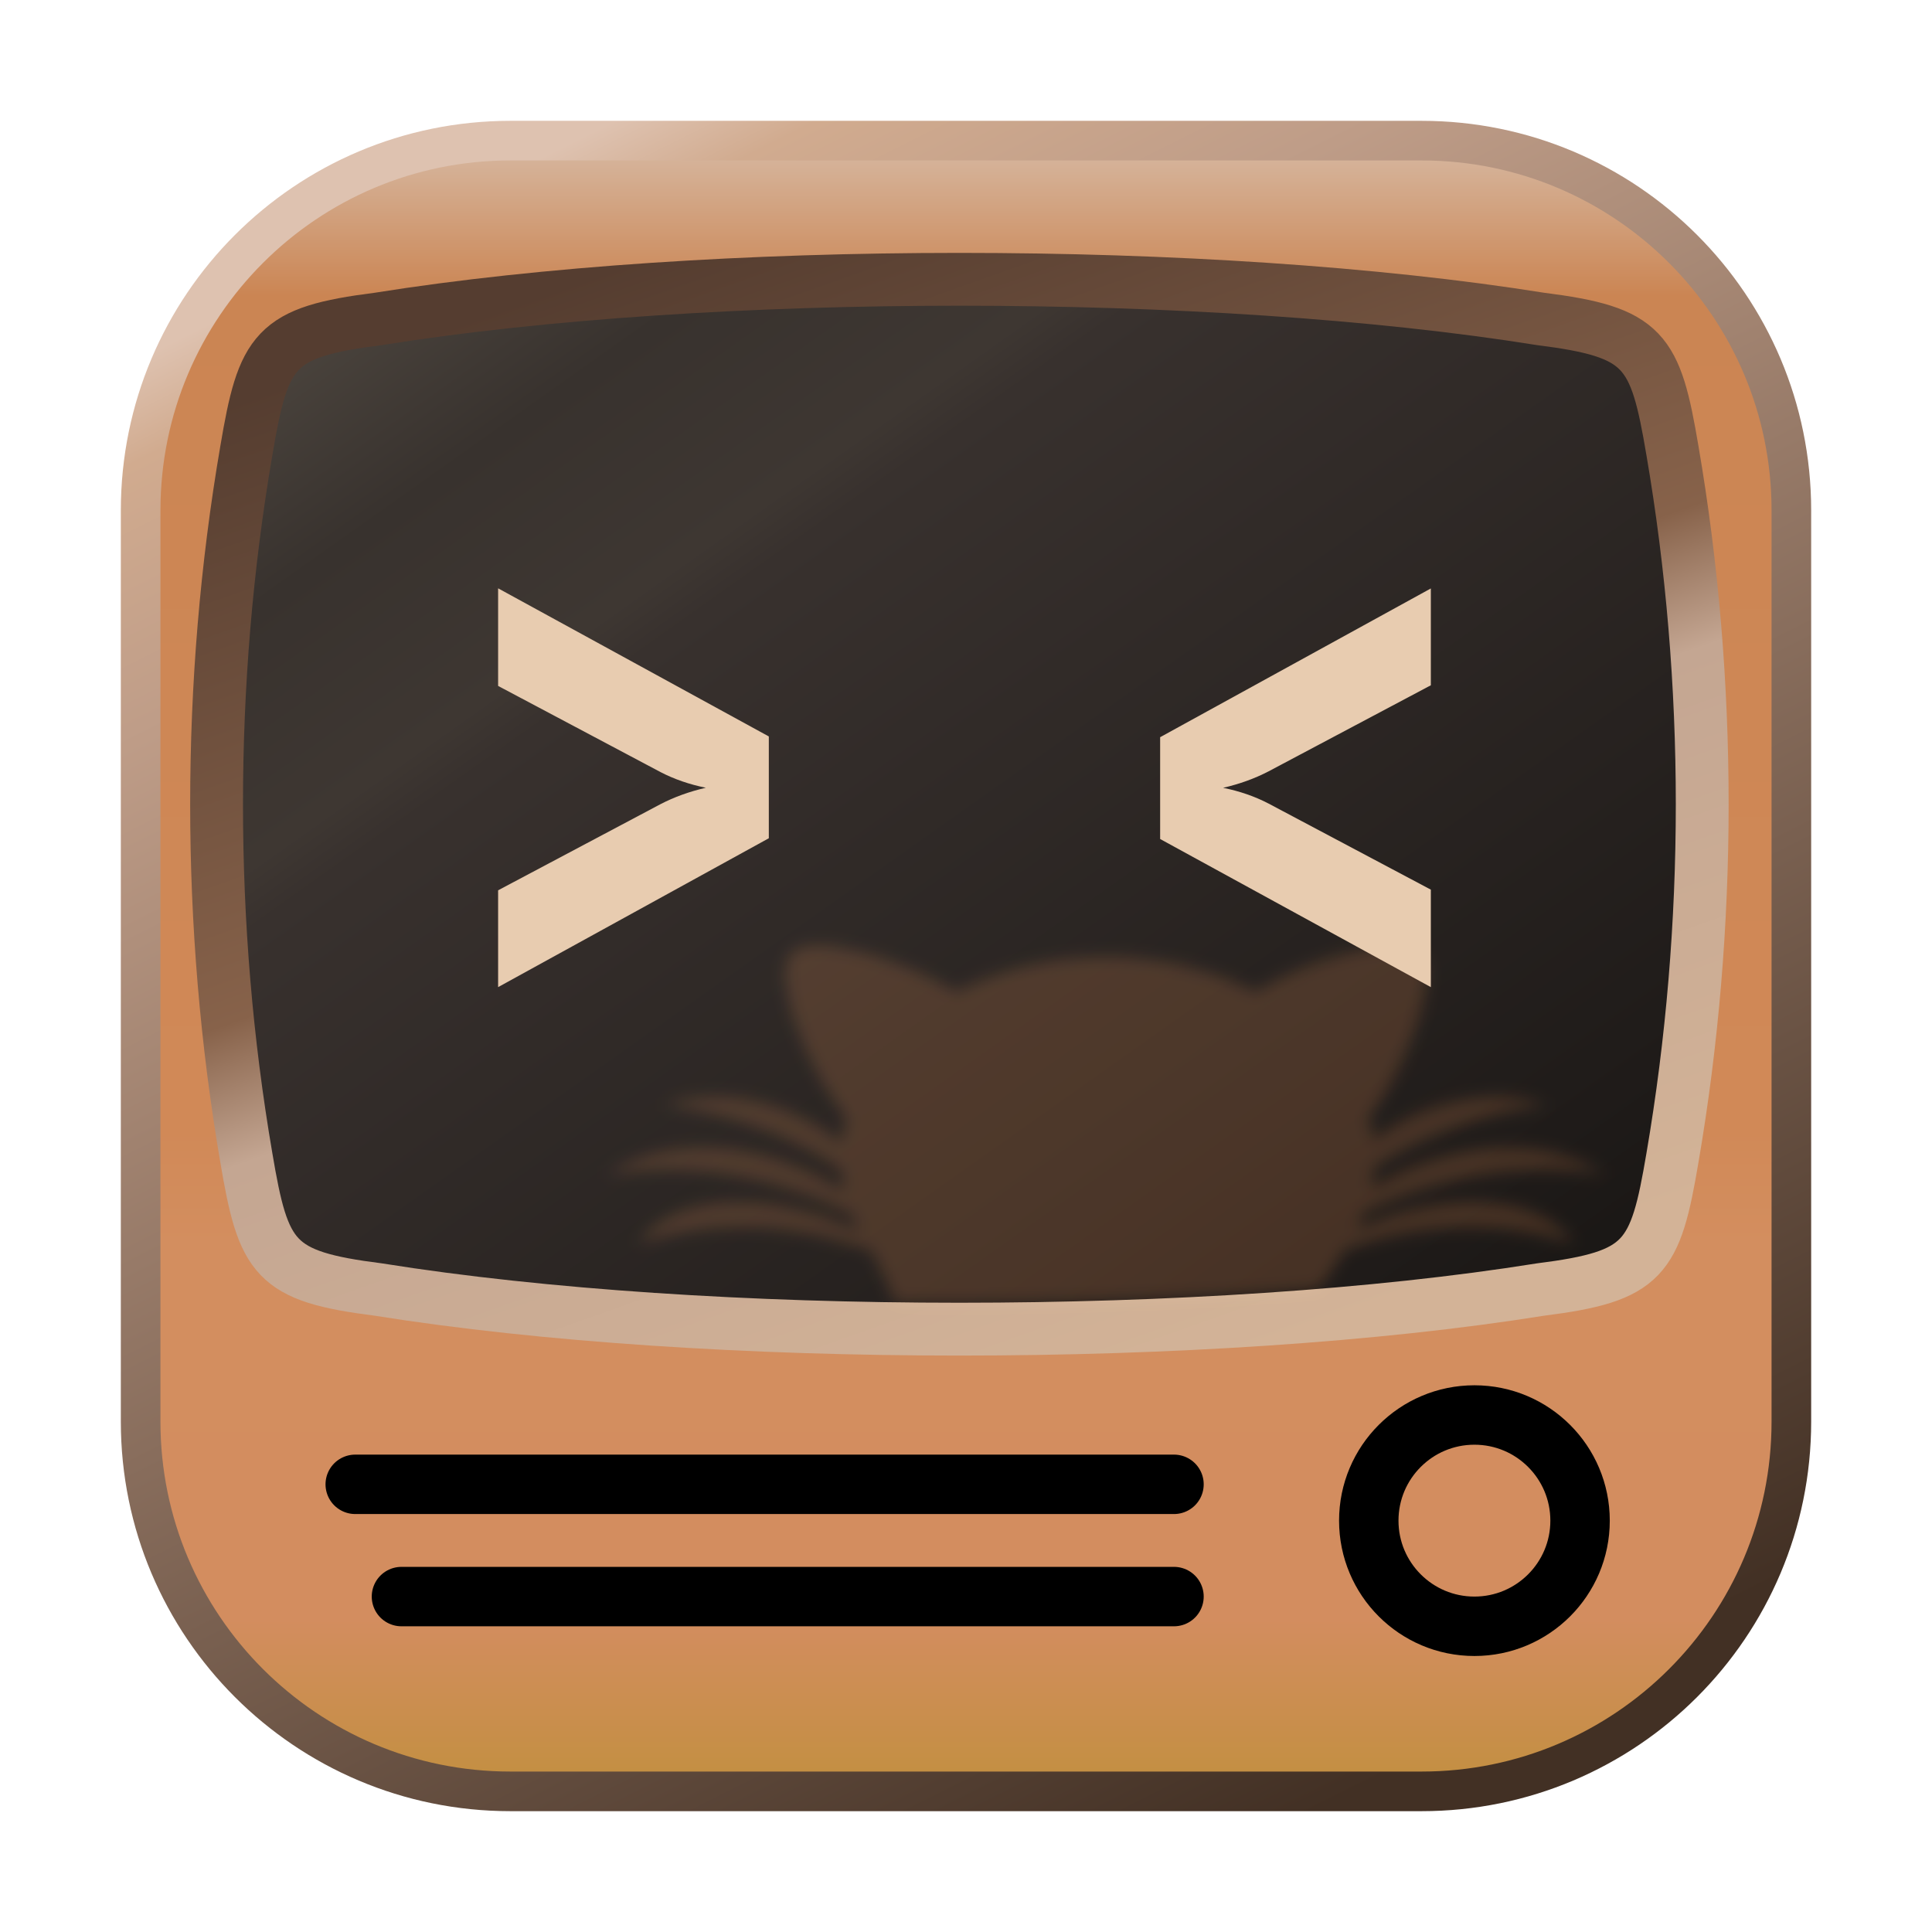
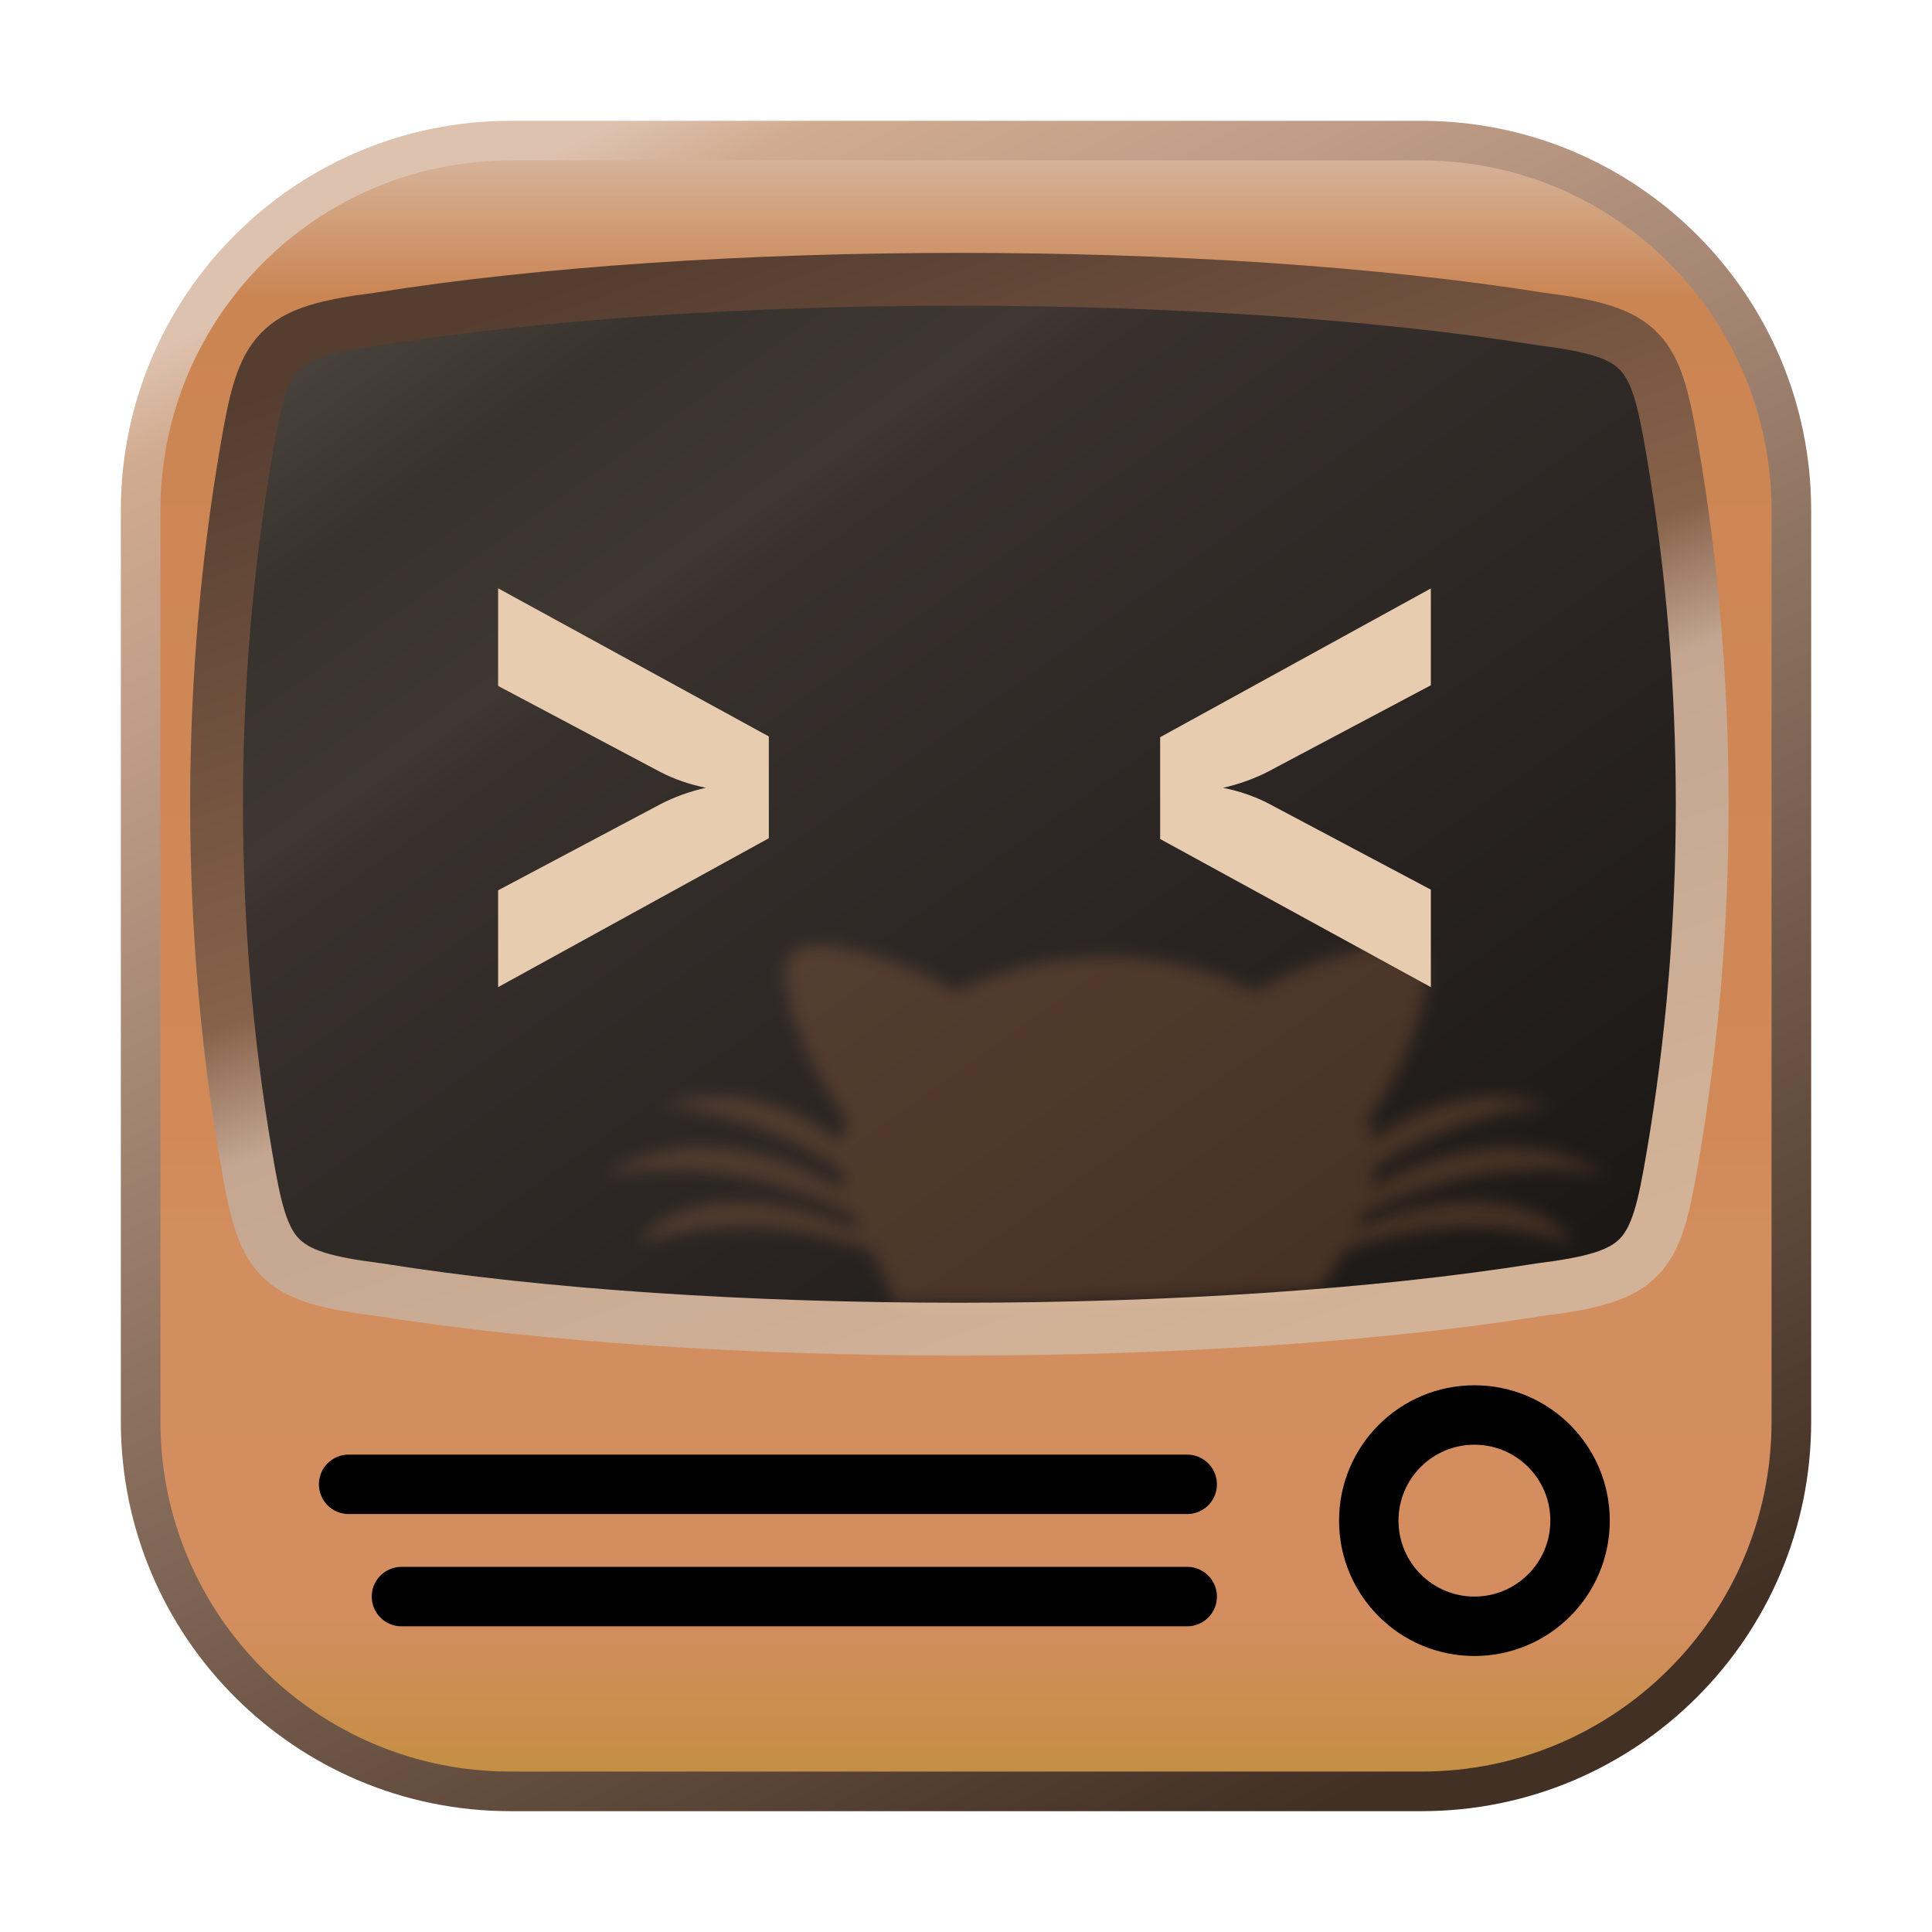
<svg xmlns="http://www.w3.org/2000/svg" width="256" height="256" version="1.1" viewBox="-18.3 -18.3 292.6 292.6">
  <defs>
    <linearGradient id="fillGradient" x2="0" y2="1">
      <stop stop-color="#d6b69e" offset="0" />
      <stop stop-color="#cb8553" offset=".09" />
      <stop stop-color="#d18957" offset=".6" />
      <stop stop-color="#d38e5f" offset=".67" />
      <stop stop-color="#d38d5f" offset=".9" />
      <stop stop-color="#c38f41" offset="1" />
    </linearGradient>
    <linearGradient id="strokeGradient" x1=".25" x2=".75" y2="1">
      <stop stop-color="#dec2b0" offset="0" />
      <stop stop-color="#d1ab8f" offset=".05" />
      <stop stop-color="#bf9d88" offset=".18" />
      <stop stop-color="#423024" offset="1" />
    </linearGradient>
    <linearGradient id="screenFillGradient" x1="1" x2="0" y1="1">
      <stop stop-color="#161412" offset="0" />
      <stop stop-color="#1f1b19" offset=".143" />
      <stop stop-color="#38312e" offset=".678" />
      <stop stop-color="#3e3732" offset=".708" />
      <stop stop-color="#38322e" offset=".83" />
      <stop stop-color="#544d45" offset="1" />
    </linearGradient>
    <linearGradient id="screenStrokeGradient" x1=".75" x2=".25" y1="1">
      <stop stop-color="#d3b397" offset="0" />
      <stop stop-color="#c4a692" offset=".42" />
      <stop stop-color="#87624a" offset=".53" />
      <stop stop-color="#553d30" offset="1" />
    </linearGradient>
    <linearGradient id="bracketsColor">
      <stop stop-color="#e8ccb0" offset="0" />
      <stop stop-color="#e8ccb0" offset="1" />
    </linearGradient>
    <filter id="blurFilter" x="-.018" y="-.051" width="1.037" height="1.103" color-interpolation-filters="sRGB">
      <feGaussianBlur stdDeviation="1.155" />
    </filter>
  </defs>
  <rect x="3" y="3" width="250" height="250" ry="56" fill="url(#fillGradient)" stroke="url(#strokeGradient)" stroke-width="6" />
  <path d="         m39 30          c         50 -8 126 -8 176 0         15.8 2 17.4 4.6 20 20          6 35 6 72 0 107         -2.6 15.4 -4.2 18 -20 20          -50 8 -126 8 -176 0         -15.8 -2 -17.4 -4.6 -20 -20          -6 -35 -6 -72 0 -107         2.6 -15.4 4.2 -18 20 -20          z" fill="url(#screenFillGradient)" stroke="url(#screenStrokeGradient)" stroke-width="8" />
  <circle cx="205" cy="212" r="16" fill="none" stroke="#000" stroke-linejoin="round" stroke-width="9" />
-   <path d="m35.5 206.5h124" stroke="#000" stroke-linecap="round" stroke-linejoin="round" stroke-width="9" />
-   <path d="m42.5 223.5h117" stroke="#000" stroke-linecap="round" stroke-linejoin="round" stroke-width="9" />
+   <path d="m34.5 206.5h127" stroke="#000" stroke-linecap="round" stroke-linejoin="round" stroke-width="9" />
+   <path d="m42.5 223.5h119" stroke="#000" stroke-linecap="round" stroke-linejoin="round" stroke-width="9" />
  <path d="m105.47 124.92c-1.821 0.013-3.213 0.386-3.92 1.218-2.993 3.325 2.162 17.126 8.313 24.775-0.315 1.259-0.55 2.523-0.69 3.823-7.624-6.01-17.942-8.719-26.816-5.651 10.094 1.306 18.831 4.479 26.757 9.82 0.086 1.083 0.242 2.151 0.475 3.201-10.716-7.143-25.441-9.27-36.044-2.546 13.277-2.075 25.519 0.455 37.108 6.053 0.351 0.903 0.759 1.787 1.215 2.652-11.386-5.963-27.767-6.696-33.501 1.77 12.44-3.951 23.463-2.876 35.224 1.066 0.911 1.311 2.092 4.077 3.639 7.837 20.474 0.258 42.102-0.262 64.294-2.041 1.313-1.785 2.945-4.606 3.885-5.993 11.535-3.778 22.394-4.753 34.622-0.869-5.631-8.313-21.529-7.756-32.882-2.087 0.433-0.852 0.821-1.719 1.153-2.602 11.425-5.411 23.486-7.828 36.551-5.786-10.428-6.613-24.838-4.661-35.505 2.199 0.22-1.052 0.366-2.115 0.438-3.186 7.792-5.14 16.373-8.209 26.255-9.488-8.706-3.009-18.797-0.456-26.375 5.315-0.145-1.182-0.366-2.337-0.654-3.487 5.819-7.649 10.807-21.615 7.815-24.775-2.993-3.159-16.628 0.666-24.942 5.821-6.485-3.325-14.299-5.321-22.613-5.321-8.48 0-16.295 1.996-22.78 5.321-6.235-3.866-15.557-7.077-21.021-7.038z" clip-rule="evenodd" fill="#784421" fill-opacity=".38" fill-rule="evenodd" filter="url(#blurFilter)" stroke-width="1.663" style="mix-blend-mode:screen" />
  <path d="m57.139 131.2v-14.665l24.6-13.05q3.12-1.617 6.862-2.48-3.742-0.755-6.862-2.372l-24.6-13.05v-14.782l40.998 22.433v15.419z" fill="url(#bracketsColor)" />
  <path d="m198.4 131.2-40.998-22.433v-15.419l40.998-22.529v14.665l-24.6 13.05q-3.12 1.617-6.862 2.48 3.742 0.755 6.862 2.372l24.6 13.05z" fill="url(#bracketsColor)" />
</svg>
